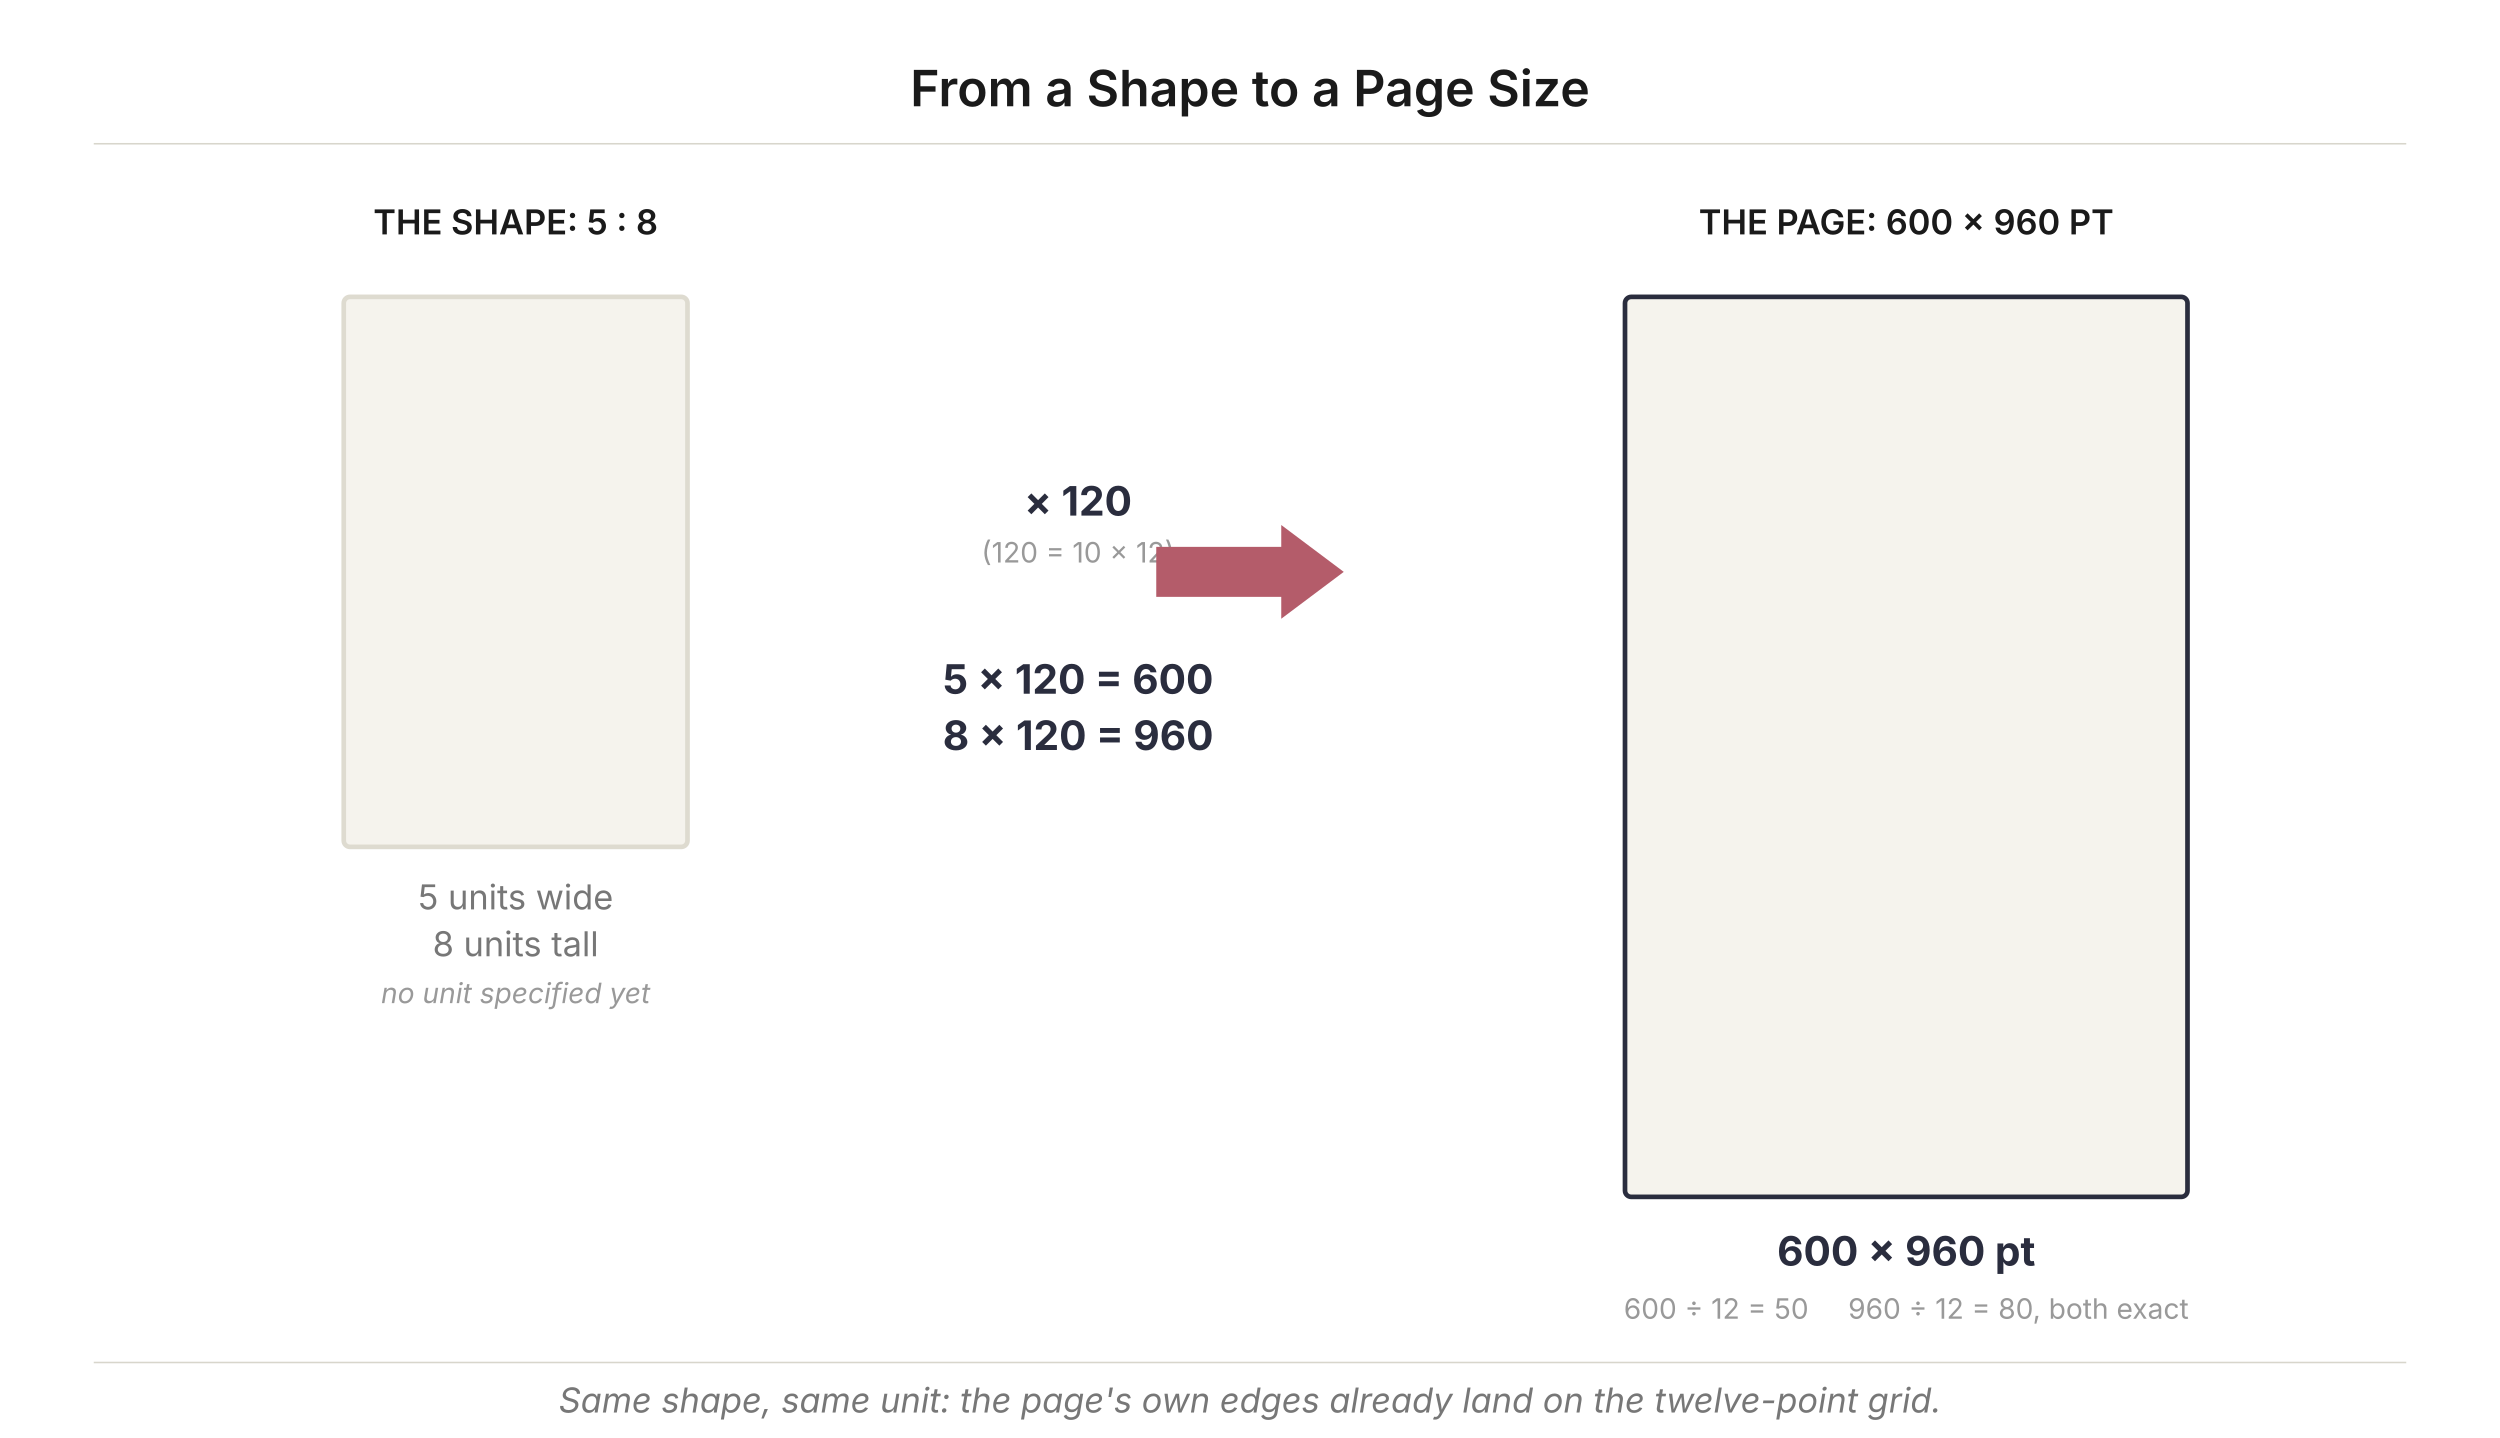
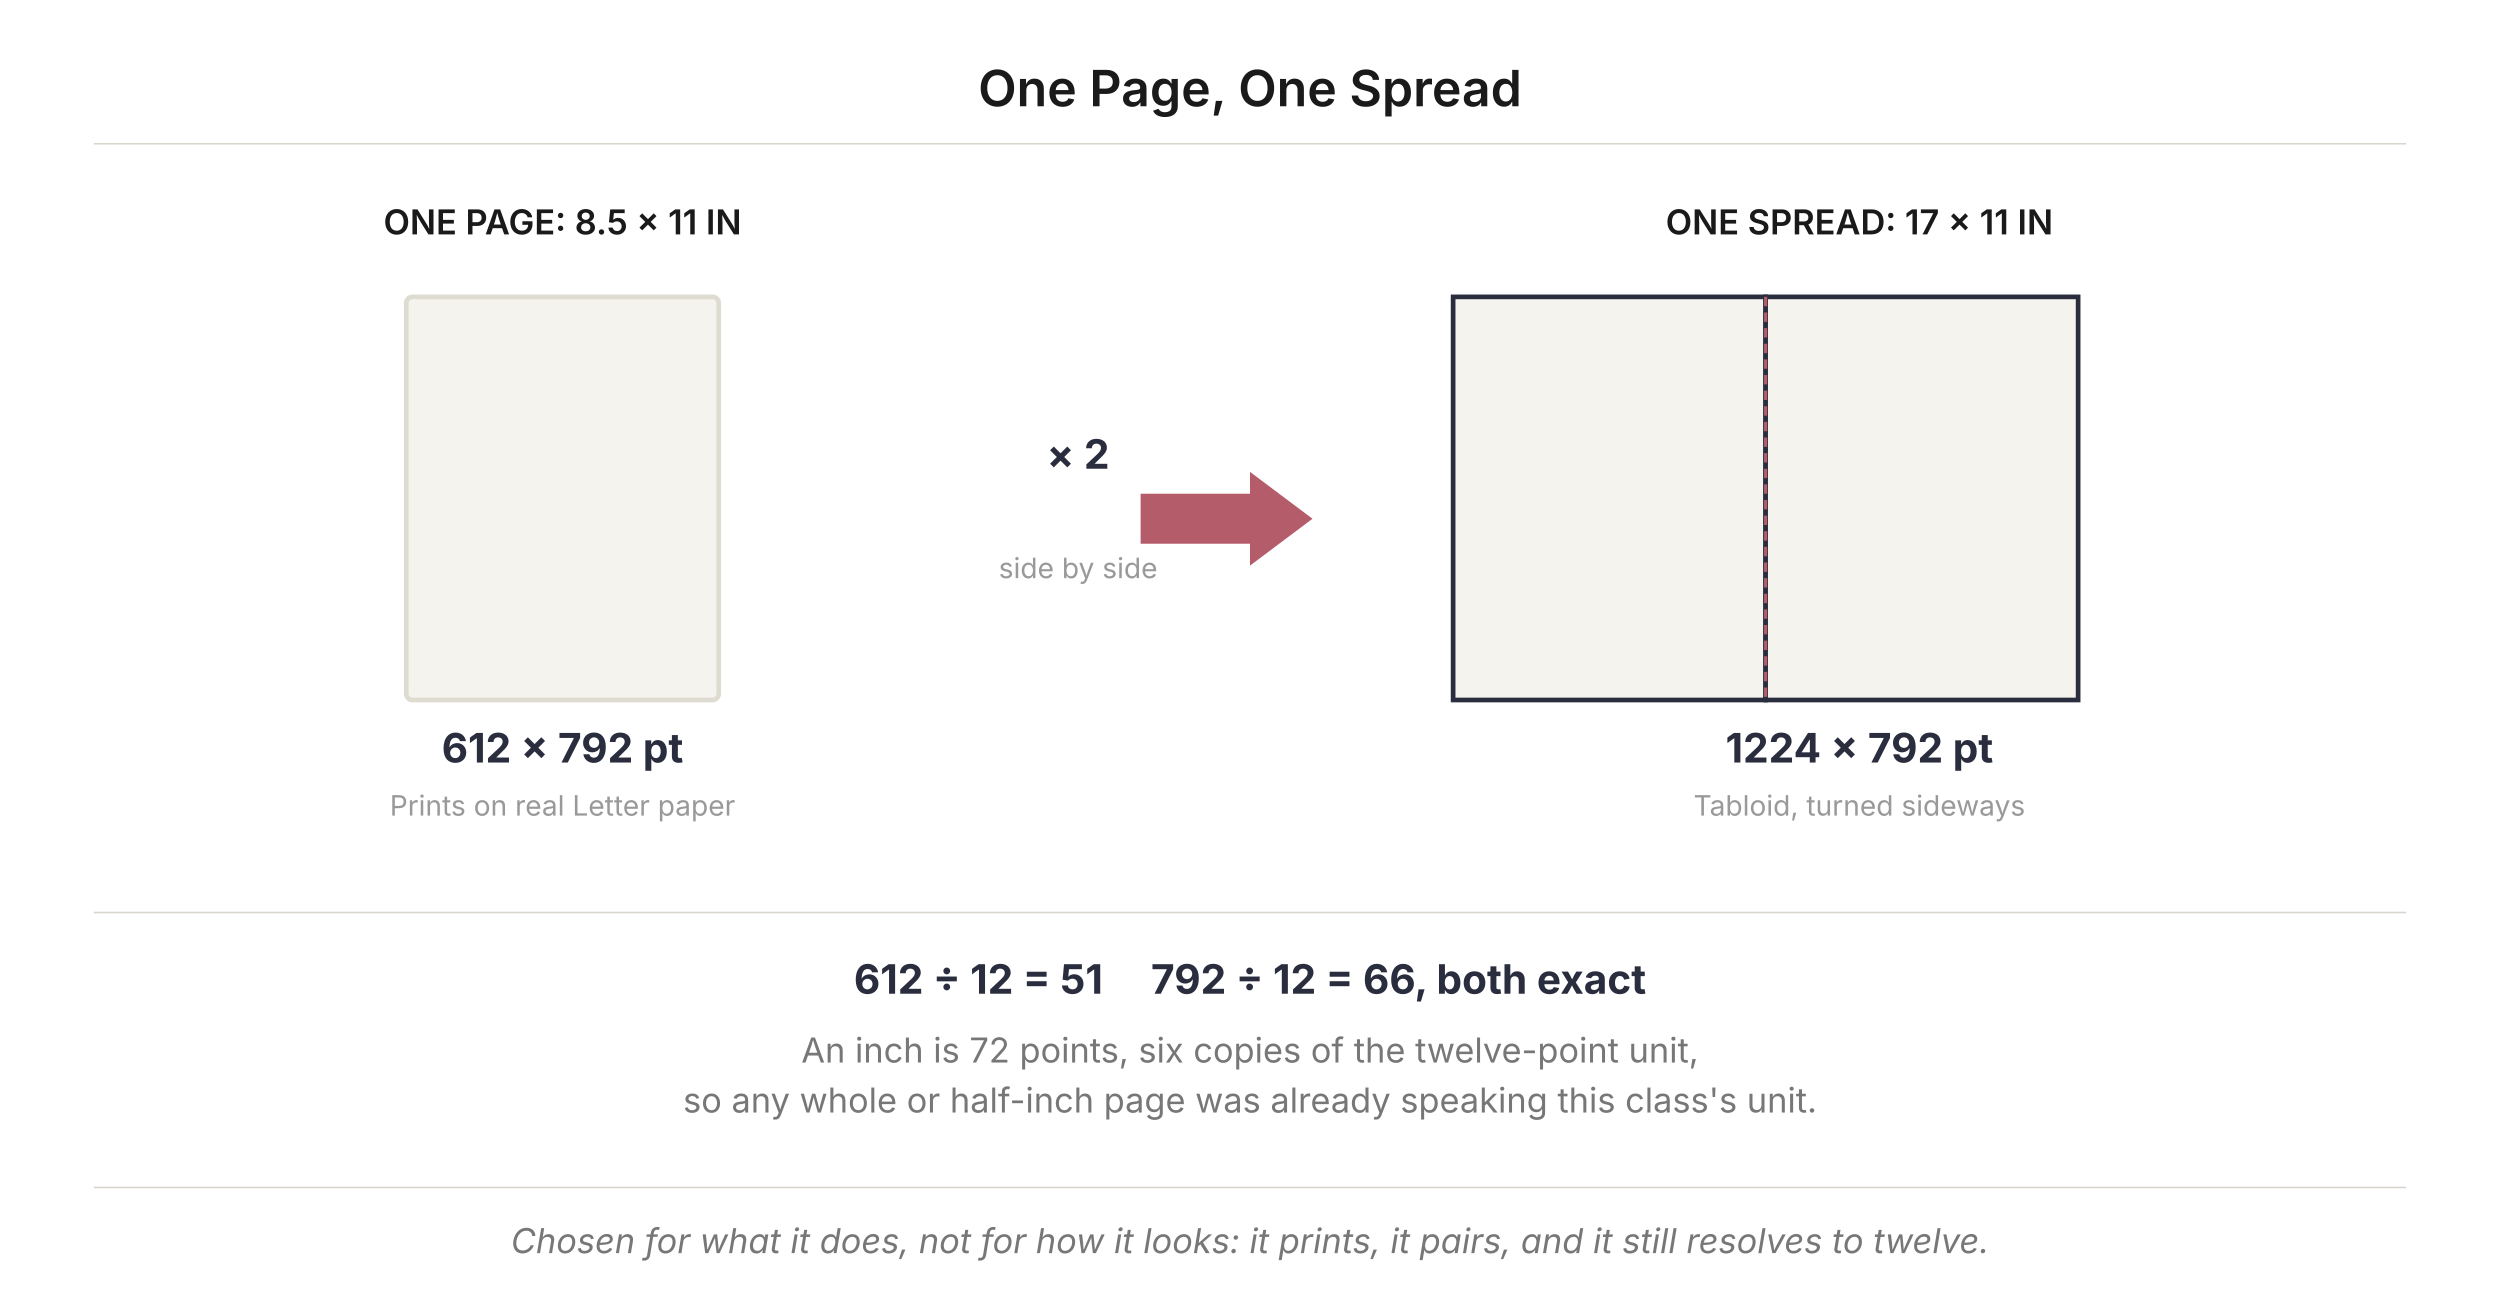
- <svg xmlns="http://www.w3.org/2000/svg" viewBox="0 0 800 460" font-family="'Circular Std','Inter','Helvetica Neue',Arial,sans-serif">
+ <svg xmlns="http://www.w3.org/2000/svg" viewBox="0 0 800 420" font-family="'Circular Std','Inter','Helvetica Neue',Arial,sans-serif">
  <defs>
    <style>
      .label { font-size: 11px; fill: #777; }
      .label-bold { font-size: 11px; fill: #1A1A1A; font-weight: 600; }
      .title { font-size: 16px; fill: #1A1A1A; font-weight: 600; }
      .num { font-size: 13px; fill: #2A2D3E; font-weight: 700; }
      .tick { font-size: 9px; fill: #999; }
    </style>
  </defs>
  <rect width="2000" height="2000" fill="white" />
-   <text x="400" y="34" text-anchor="middle" class="title">From a Shape to a Page Size</text>
+   <text x="400" y="34" text-anchor="middle" class="title">One Page, One Spread</text>
  <line x1="30" y1="46" x2="770" y2="46" stroke="#D8D6CC" stroke-width="0.5" />
-   <text x="165" y="75" text-anchor="middle" class="label-bold">THE SHAPE: 5 : 8</text>
-   <rect x="110" y="95" width="110" height="176" fill="#F5F3ED" stroke="#DEDBD0" stroke-width="1.5" rx="2" />
-   <text x="165" y="291" text-anchor="middle" class="label">5 units wide</text>
-   <text x="165" y="306" text-anchor="middle" class="label">8 units tall</text>
-   <text x="165" y="321" text-anchor="middle" class="tick" font-style="italic">no unit specified yet</text>
-   <text x="345" y="165" text-anchor="middle" class="num">× 120</text>
-   <text x="345" y="180" text-anchor="middle" class="tick">(120 = 10 × 12)</text>
-   <polygon points="370,175 410,175 410,168 430,183 410,198 410,191 370,191" fill="#B45C6A" />
-   <text x="345" y="222" text-anchor="middle" class="num">5 × 120 = 600</text>
-   <text x="345" y="240" text-anchor="middle" class="num">8 × 120 = 960</text>
-   <text x="610" y="75" text-anchor="middle" class="label-bold">THE PAGE: 600 × 960 PT</text>
-   <rect x="520" y="95" width="180" height="288" fill="#F5F3ED" stroke="#2A2D3E" stroke-width="1.5" rx="2" />
-   <text x="610" y="405" text-anchor="middle" class="num">600 × 960 pt</text>
-   <text x="610" y="422" text-anchor="middle" class="tick">600 ÷ 12 = 50     960 ÷ 12 = 80, both exact</text>
-   <line x1="30" y1="436" x2="770" y2="436" stroke="#D8D6CC" stroke-width="0.5" />
-   <text x="400" y="452" text-anchor="middle" class="label" font-style="italic">
-     Same shape, same unit: the page's own edges already land on the twelve-point grid.
+   <text x="180" y="75" text-anchor="middle" class="label-bold">ONE PAGE: 8.5 × 11 IN</text>
+   <rect x="130" y="95" width="100" height="129" fill="#F5F3ED" stroke="#DEDBD0" stroke-width="1.5" rx="2" />
+   <text x="180" y="244" text-anchor="middle" class="num">612 × 792 pt</text>
+   <text x="180" y="261" text-anchor="middle" class="tick">Prints on real Letter paper</text>
+   <text x="345" y="150" text-anchor="middle" class="num">× 2</text>
+   <text x="345" y="185" text-anchor="middle" class="tick">side by side</text>
+   <polygon points="365,158 400,158 400,151 420,166 400,181 400,174 365,174" fill="#B45C6A" />
+   <text x="595" y="75" text-anchor="middle" class="label-bold">ONE SPREAD: 17 × 11 IN</text>
+   <rect x="465" y="95" width="100" height="129" fill="#F5F3ED" stroke="#2A2D3E" stroke-width="1.5" />
+   <rect x="565" y="95" width="100" height="129" fill="#F5F3ED" stroke="#2A2D3E" stroke-width="1.5" />
+   <line x1="565" y1="95" x2="565" y2="224" stroke="#B45C6A" stroke-width="1" stroke-dasharray="3,2" />
+   <text x="595" y="244" text-anchor="middle" class="num">1224 × 792 pt</text>
+   <text x="595" y="261" text-anchor="middle" class="tick">Tabloid, turned sideways</text>
+   <line x1="30" y1="292" x2="770" y2="292" stroke="#D8D6CC" stroke-width="0.5" />
+   <text x="400" y="318" text-anchor="middle" class="num">612 ÷ 12 = 51     792 ÷ 12 = 66, both exact</text>
+   <text x="400" y="340" text-anchor="middle" class="label">An inch is 72 points, six copies of the twelve-point unit,</text>
+   <text x="400" y="356" text-anchor="middle" class="label">so any whole or half-inch page was already speaking this class's unit.</text>
+   <line x1="30" y1="380" x2="770" y2="380" stroke="#D8D6CC" stroke-width="0.5" />
+   <text x="400" y="401" text-anchor="middle" class="label" font-style="italic">
+     Chosen for what it does, not for how it looks: it prints, it pairs, and it still resolves to twelve.
  </text>
</svg>
